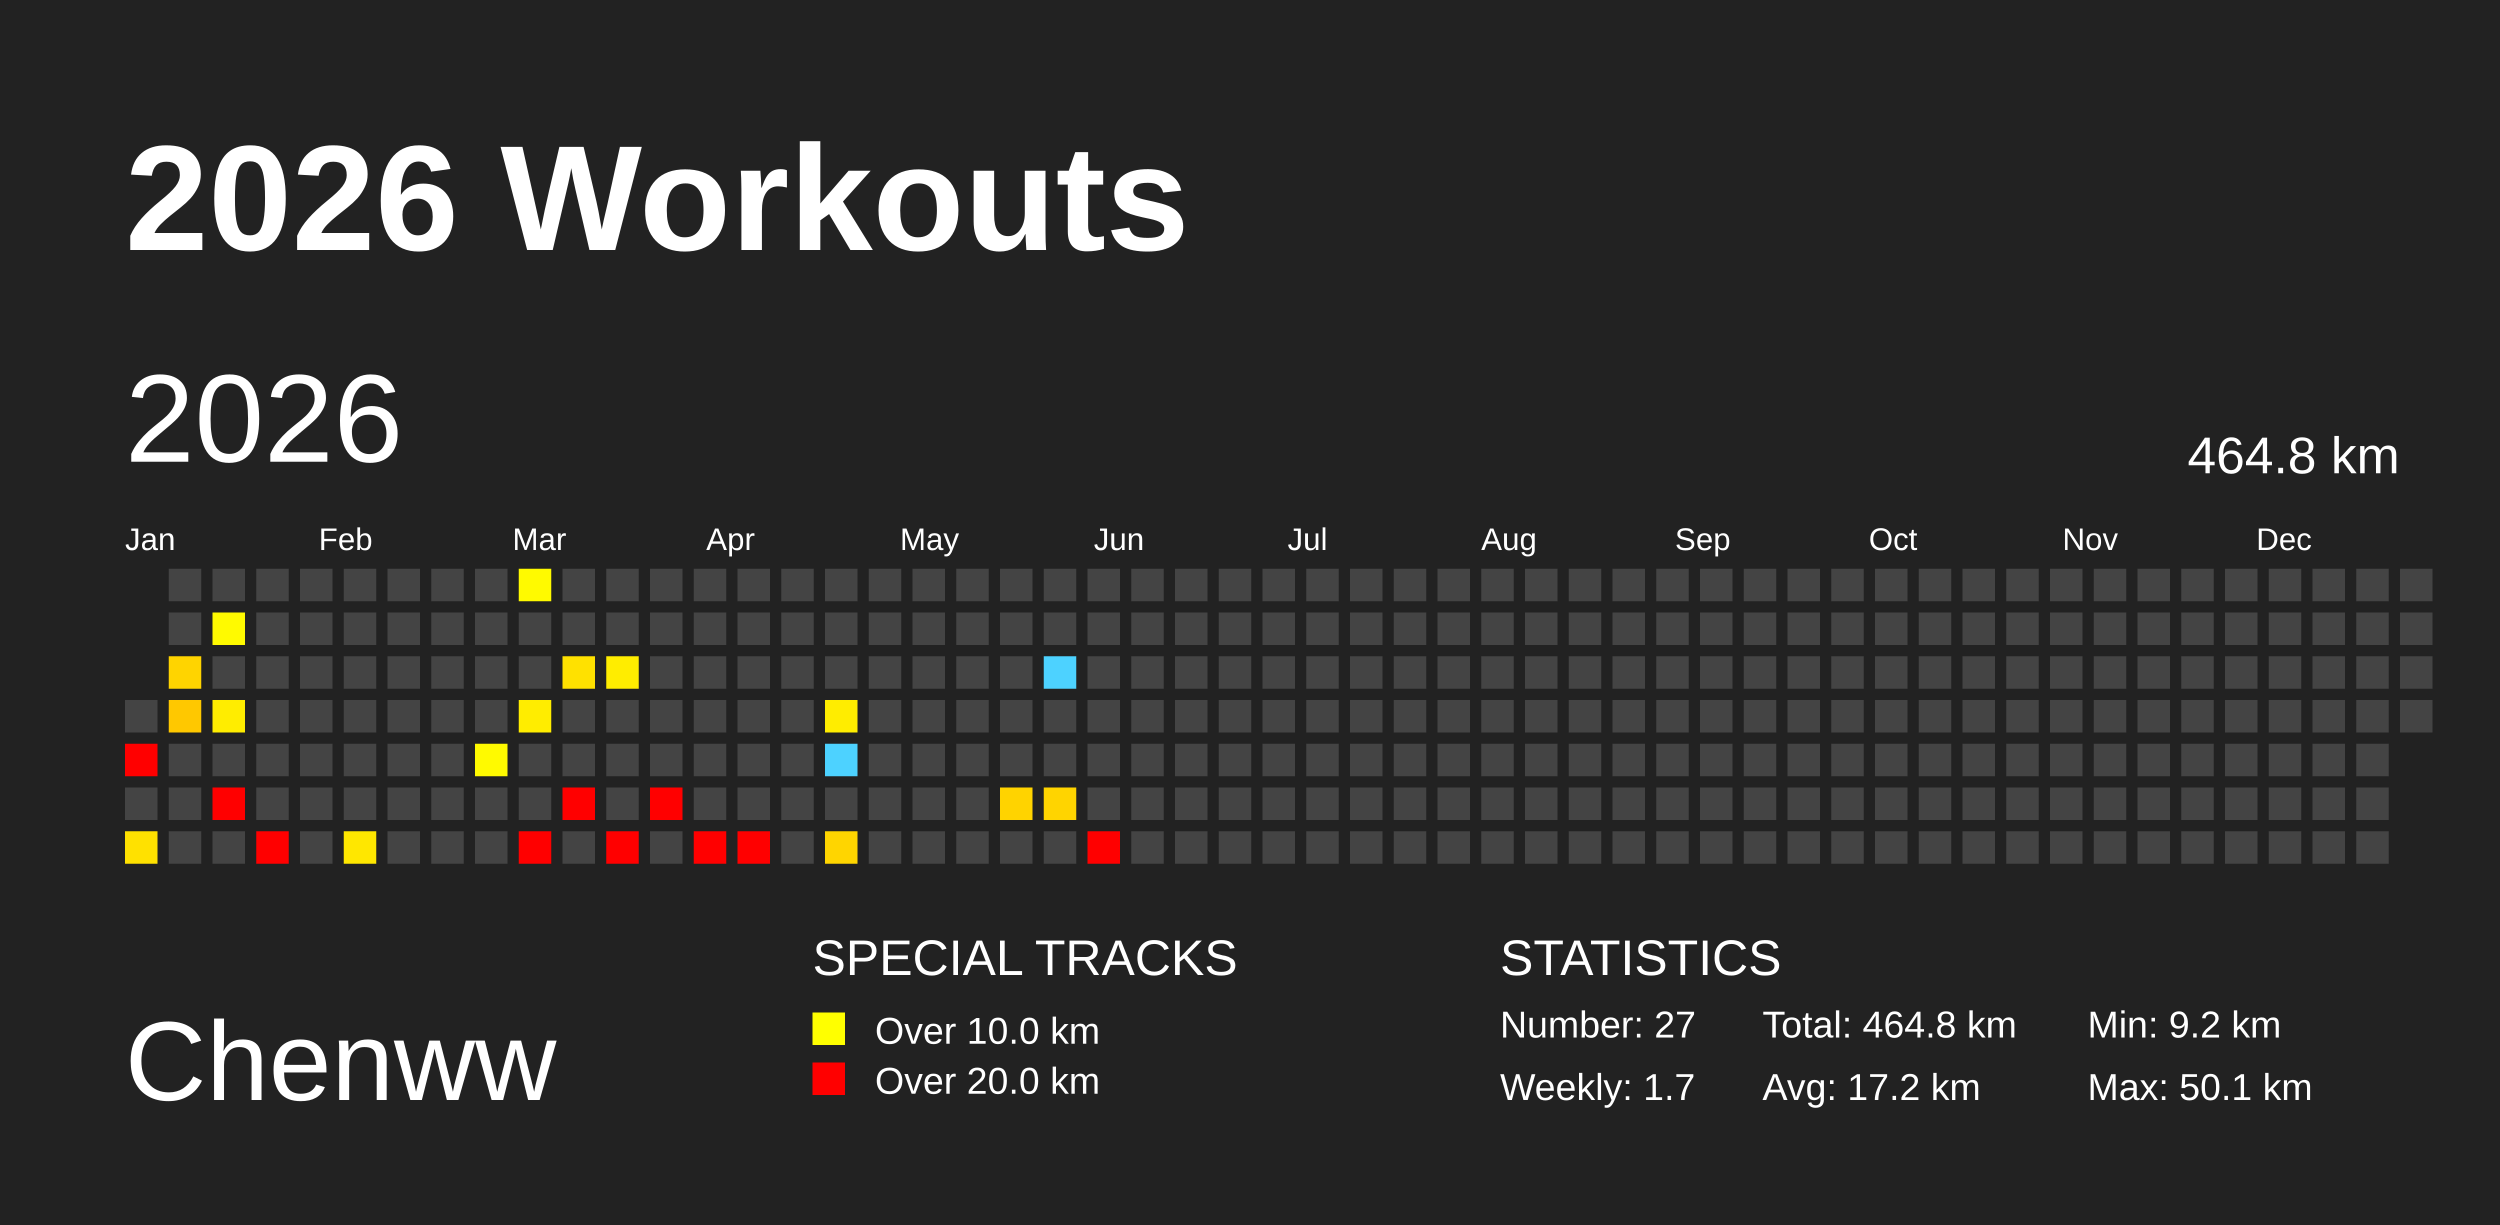
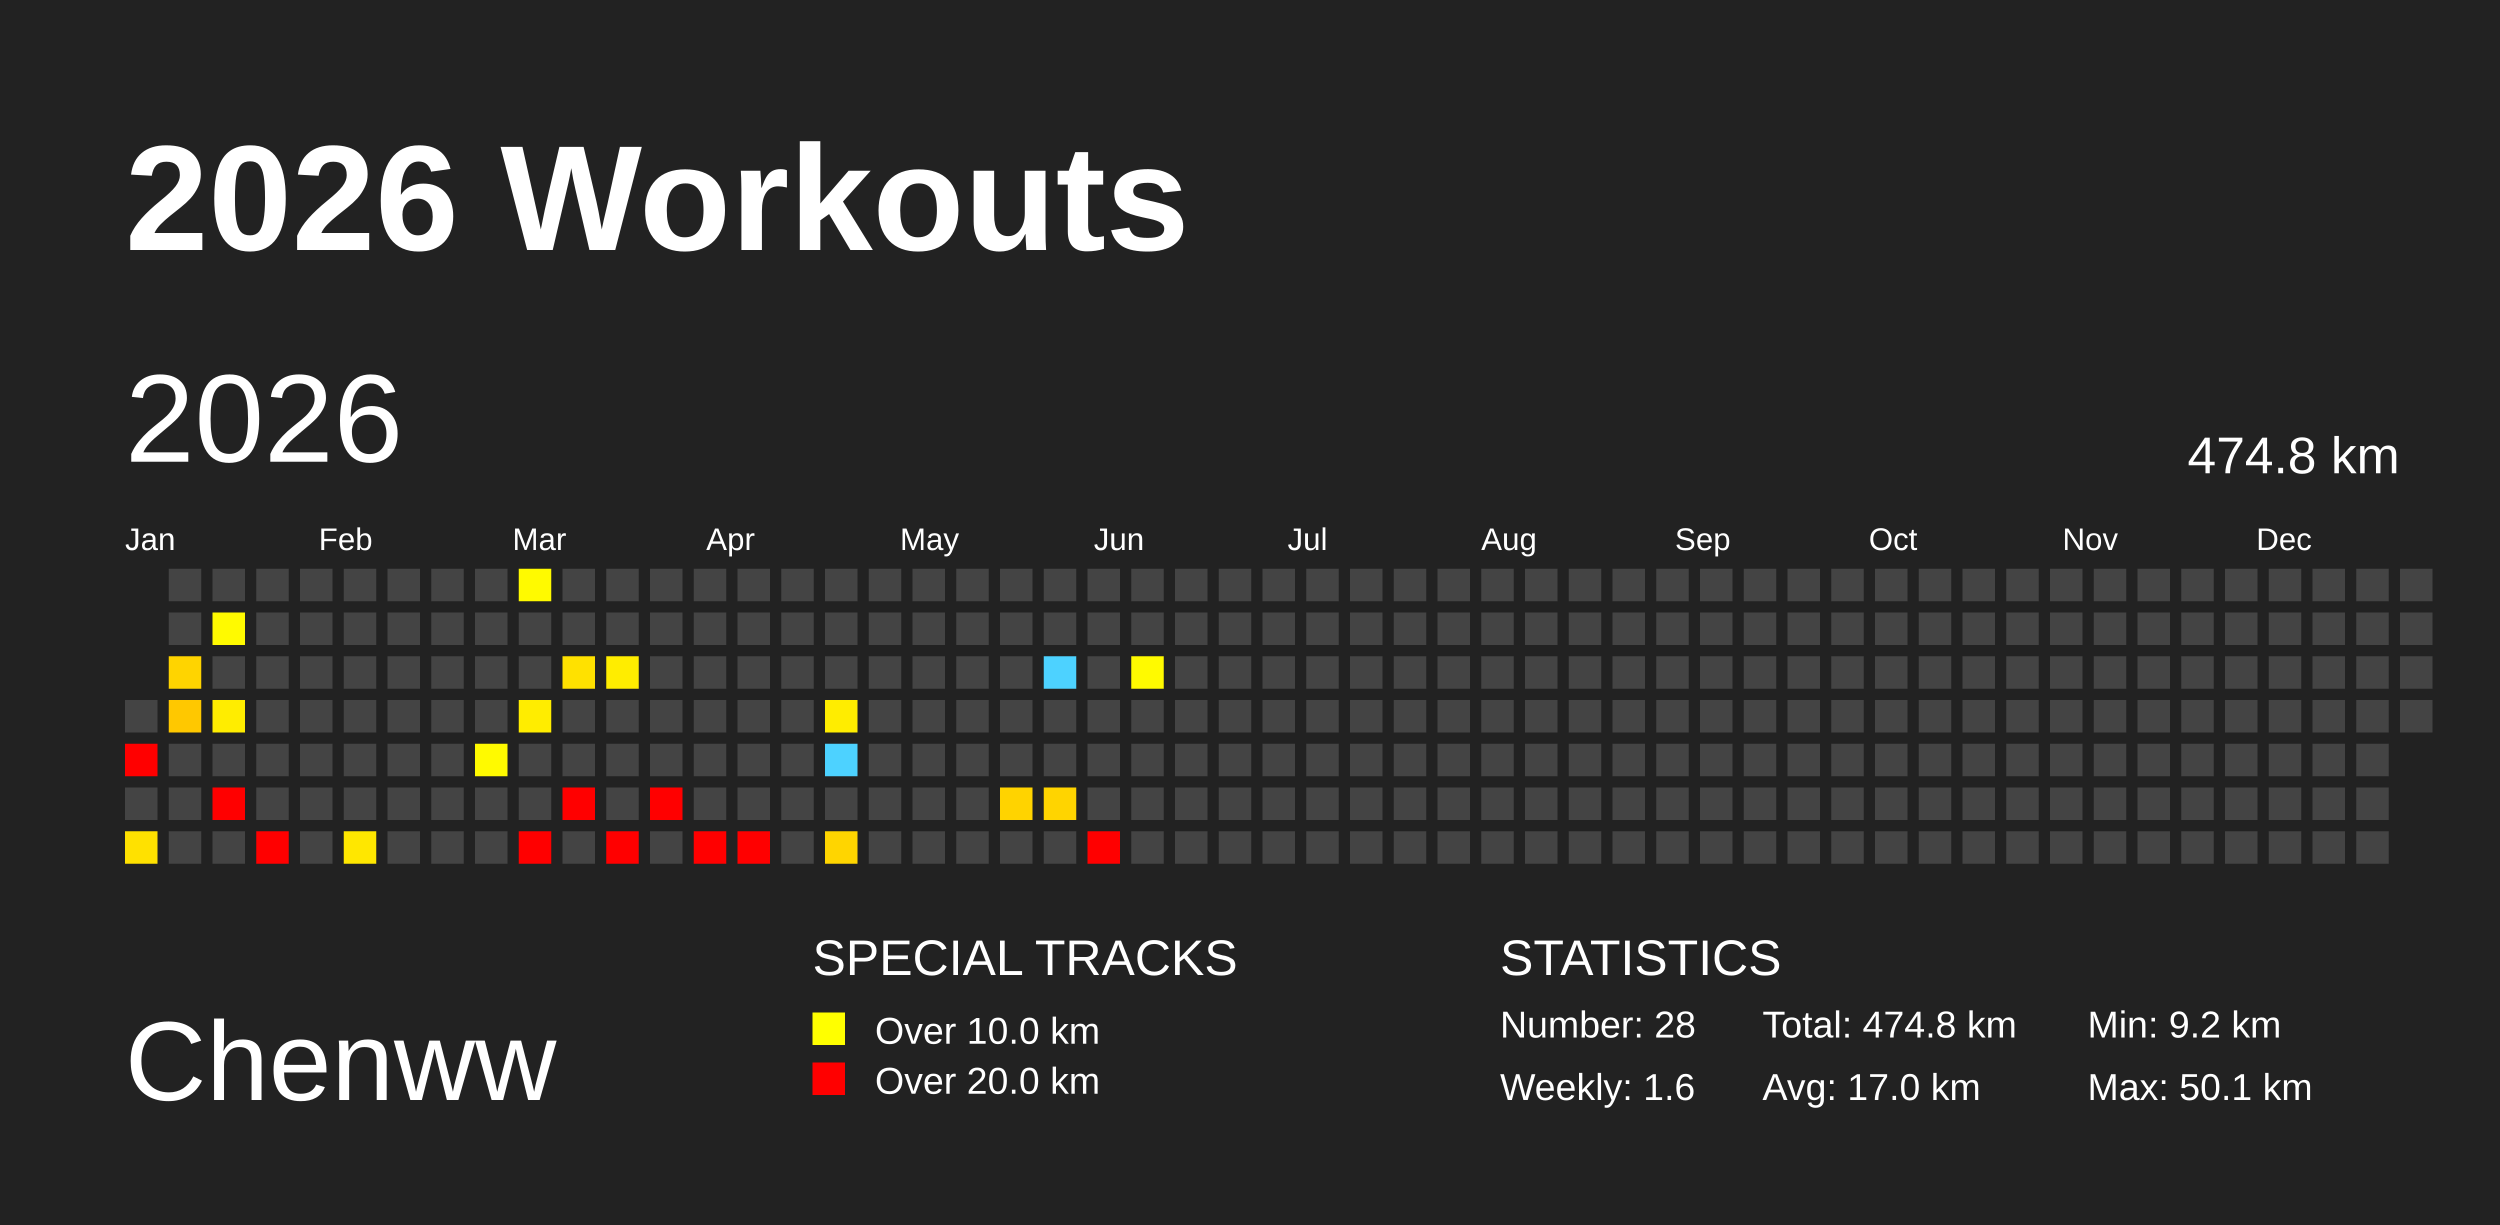
<svg xmlns="http://www.w3.org/2000/svg" baseProfile="full" height="98mm" version="1.1" viewBox="0,0,200,98" width="200mm">
  <defs />
  <rect fill="#222222" height="98" width="200" x="0" y="0" />
  <text fill="#FFFFFF" style="font-size:12px; font-family:Arial; font-weight:bold;" x="10" y="20">2026 Workouts</text>
  <text fill="#FFFFFF" style="font-size:9px; font-family:Arial" x="10" y="88">Chenww</text>
  <text fill="#FFFFFF" style="font-size:4px; font-family:Arial" x="65" y="78">SPECIAL TRACKS</text>
  <rect fill="yellow" height="2.6" width="2.6" x="65" y="81" />
  <text fill="#FFFFFF" style="font-size:3px; font-family:Arial" x="70" y="83.5">Over 10.0 km</text>
  <rect fill="red" height="2.6" width="2.6" x="65" y="85" />
  <text fill="#FFFFFF" style="font-size:3px; font-family:Arial" x="70" y="87.5">Over 20.0 km</text>
  <text fill="#FFFFFF" style="font-size:4px; font-family:Arial" x="120" y="78">STATISTICS</text>
-   <text fill="#FFFFFF" style="font-size:3px; font-family:Arial" x="120" y="83">Number: 27</text>
-   <text fill="#FFFFFF" style="font-size:3px; font-family:Arial" x="120" y="88">Weekly: 1.7</text>
-   <text fill="#FFFFFF" style="font-size:3px; font-family:Arial" x="141" y="83">Total: 464.8 km</text>
-   <text fill="#FFFFFF" style="font-size:3px; font-family:Arial" x="141" y="88">Avg: 17.2 km</text>
+   <text fill="#FFFFFF" style="font-size:3px; font-family:Arial" x="120" y="83">Number: 28</text>
+   <text fill="#FFFFFF" style="font-size:3px; font-family:Arial" x="120" y="88">Weekly: 1.6</text>
+   <text fill="#FFFFFF" style="font-size:3px; font-family:Arial" x="141" y="83">Total: 474.8 km</text>
+   <text fill="#FFFFFF" style="font-size:3px; font-family:Arial" x="141" y="88">Avg: 17.0 km</text>
  <text fill="#FFFFFF" style="font-size:3px; font-family:Arial" x="167" y="83">Min: 9.2 km</text>
  <text fill="#FFFFFF" style="font-size:3px; font-family:Arial" x="167" y="88">Max: 50.1 km</text>
  <text dominant-baseline="hanging" fill="#FFFFFF" style="font-size:10.0px; font-family:Arial;" x="10" y="30">2026</text>
-   <text dominant-baseline="hanging" fill="#FFFFFF" style="font-size:4.125px; font-family:Arial;" x="175" y="35">464.8 km</text>
+   <text dominant-baseline="hanging" fill="#FFFFFF" style="font-size:4.125px; font-family:Arial;" x="175" y="35">474.8 km</text>
  <text fill="#FFFFFF" style="font-size:2.5px; font-family:Arial" x="10.0" y="44">Jan</text>
  <text fill="#FFFFFF" style="font-size:2.5px; font-family:Arial" x="25.5" y="44">Feb</text>
  <text fill="#FFFFFF" style="font-size:2.5px; font-family:Arial" x="41.0" y="44">Mar</text>
  <text fill="#FFFFFF" style="font-size:2.5px; font-family:Arial" x="56.5" y="44">Apr</text>
  <text fill="#FFFFFF" style="font-size:2.5px; font-family:Arial" x="72.0" y="44">May</text>
  <text fill="#FFFFFF" style="font-size:2.5px; font-family:Arial" x="87.5" y="44">Jun</text>
  <text fill="#FFFFFF" style="font-size:2.5px; font-family:Arial" x="103.0" y="44">Jul</text>
  <text fill="#FFFFFF" style="font-size:2.5px; font-family:Arial" x="118.5" y="44">Aug</text>
  <text fill="#FFFFFF" style="font-size:2.5px; font-family:Arial" x="134.0" y="44">Sep</text>
  <text fill="#FFFFFF" style="font-size:2.5px; font-family:Arial" x="149.5" y="44">Oct</text>
  <text fill="#FFFFFF" style="font-size:2.5px; font-family:Arial" x="165.0" y="44">Nov</text>
  <text fill="#FFFFFF" style="font-size:2.5px; font-family:Arial" x="180.5" y="44">Dec</text>
  <rect fill="#444444" height="2.6" width="2.6" x="10.0" y="56.0" />
  <rect fill="red" height="2.6" width="2.6" x="10.0" y="59.5" />
  <rect fill="#444444" height="2.6" width="2.6" x="10.0" y="63.0" />
  <rect fill="#ffe100" height="2.6" width="2.6" x="10.0" y="66.5" />
  <rect fill="#444444" height="2.6" width="2.6" x="13.5" y="45.5" />
  <rect fill="#444444" height="2.6" width="2.6" x="13.5" y="49.0" />
  <rect fill="#ffd400" height="2.6" width="2.6" x="13.5" y="52.5" />
  <rect fill="#ffc800" height="2.6" width="2.6" x="13.5" y="56.0" />
  <rect fill="#444444" height="2.6" width="2.6" x="13.5" y="59.5" />
  <rect fill="#444444" height="2.6" width="2.6" x="13.5" y="63.0" />
  <rect fill="#444444" height="2.6" width="2.6" x="13.5" y="66.5" />
  <rect fill="#444444" height="2.6" width="2.6" x="17.0" y="45.5" />
  <rect fill="#fffa00" height="2.6" width="2.6" x="17.0" y="49.0" />
  <rect fill="#444444" height="2.6" width="2.6" x="17.0" y="52.5" />
  <rect fill="#ffed00" height="2.6" width="2.6" x="17.0" y="56.0" />
  <rect fill="#444444" height="2.6" width="2.6" x="17.0" y="59.5" />
  <rect fill="red" height="2.6" width="2.6" x="17.0" y="63.0" />
  <rect fill="#444444" height="2.6" width="2.6" x="17.0" y="66.5" />
  <rect fill="#444444" height="2.6" width="2.6" x="20.5" y="45.5" />
  <rect fill="#444444" height="2.6" width="2.6" x="20.5" y="49.0" />
  <rect fill="#444444" height="2.6" width="2.6" x="20.5" y="52.5" />
  <rect fill="#444444" height="2.6" width="2.6" x="20.5" y="56.0" />
  <rect fill="#444444" height="2.6" width="2.6" x="20.5" y="59.5" />
  <rect fill="#444444" height="2.6" width="2.6" x="20.5" y="63.0" />
  <rect fill="red" height="2.6" width="2.6" x="20.5" y="66.5" />
  <rect fill="#444444" height="2.6" width="2.6" x="24.0" y="45.5" />
  <rect fill="#444444" height="2.6" width="2.6" x="24.0" y="49.0" />
  <rect fill="#444444" height="2.6" width="2.6" x="24.0" y="52.5" />
  <rect fill="#444444" height="2.6" width="2.6" x="24.0" y="56.0" />
  <rect fill="#444444" height="2.6" width="2.6" x="24.0" y="59.5" />
  <rect fill="#444444" height="2.6" width="2.6" x="24.0" y="63.0" />
  <rect fill="#444444" height="2.6" width="2.6" x="24.0" y="66.5" />
  <rect fill="#444444" height="2.6" width="2.6" x="27.5" y="45.5" />
  <rect fill="#444444" height="2.6" width="2.6" x="27.5" y="49.0" />
  <rect fill="#444444" height="2.6" width="2.6" x="27.5" y="52.5" />
  <rect fill="#444444" height="2.6" width="2.6" x="27.5" y="56.0" />
  <rect fill="#444444" height="2.6" width="2.6" x="27.5" y="59.5" />
  <rect fill="#444444" height="2.6" width="2.6" x="27.5" y="63.0" />
  <rect fill="#ffe700" height="2.6" width="2.6" x="27.5" y="66.5" />
  <rect fill="#444444" height="2.6" width="2.6" x="31.0" y="45.5" />
  <rect fill="#444444" height="2.6" width="2.6" x="31.0" y="49.0" />
  <rect fill="#444444" height="2.6" width="2.6" x="31.0" y="52.5" />
  <rect fill="#444444" height="2.6" width="2.6" x="31.0" y="56.0" />
  <rect fill="#444444" height="2.6" width="2.6" x="31.0" y="59.5" />
  <rect fill="#444444" height="2.6" width="2.6" x="31.0" y="63.0" />
  <rect fill="#444444" height="2.6" width="2.6" x="31.0" y="66.5" />
  <rect fill="#444444" height="2.6" width="2.6" x="34.5" y="45.5" />
  <rect fill="#444444" height="2.6" width="2.6" x="34.5" y="49.0" />
  <rect fill="#444444" height="2.6" width="2.6" x="34.5" y="52.5" />
  <rect fill="#444444" height="2.6" width="2.6" x="34.5" y="56.0" />
  <rect fill="#444444" height="2.6" width="2.6" x="34.5" y="59.5" />
  <rect fill="#444444" height="2.6" width="2.6" x="34.5" y="63.0" />
  <rect fill="#444444" height="2.6" width="2.6" x="34.5" y="66.5" />
  <rect fill="#444444" height="2.6" width="2.6" x="38.0" y="45.5" />
  <rect fill="#444444" height="2.6" width="2.6" x="38.0" y="49.0" />
  <rect fill="#444444" height="2.6" width="2.6" x="38.0" y="52.5" />
  <rect fill="#444444" height="2.6" width="2.6" x="38.0" y="56.0" />
  <rect fill="#fffa00" height="2.6" width="2.6" x="38.0" y="59.5" />
  <rect fill="#444444" height="2.6" width="2.6" x="38.0" y="63.0" />
  <rect fill="#444444" height="2.6" width="2.6" x="38.0" y="66.5" />
  <rect fill="#fffa00" height="2.6" width="2.6" x="41.5" y="45.5" />
  <rect fill="#444444" height="2.6" width="2.6" x="41.5" y="49.0" />
  <rect fill="#444444" height="2.6" width="2.6" x="41.5" y="52.5" />
  <rect fill="#ffed00" height="2.6" width="2.6" x="41.5" y="56.0" />
  <rect fill="#444444" height="2.6" width="2.6" x="41.5" y="59.5" />
  <rect fill="#444444" height="2.6" width="2.6" x="41.5" y="63.0" />
  <rect fill="red" height="2.6" width="2.6" x="41.5" y="66.5" />
  <rect fill="#444444" height="2.6" width="2.6" x="45.0" y="45.5" />
  <rect fill="#444444" height="2.6" width="2.6" x="45.0" y="49.0" />
  <rect fill="#ffe100" height="2.6" width="2.6" x="45.0" y="52.5" />
  <rect fill="#444444" height="2.6" width="2.6" x="45.0" y="56.0" />
  <rect fill="#444444" height="2.6" width="2.6" x="45.0" y="59.5" />
  <rect fill="red" height="2.6" width="2.6" x="45.0" y="63.0" />
  <rect fill="#444444" height="2.6" width="2.6" x="45.0" y="66.5" />
  <rect fill="#444444" height="2.6" width="2.6" x="48.5" y="45.5" />
  <rect fill="#444444" height="2.6" width="2.6" x="48.5" y="49.0" />
  <rect fill="#ffed00" height="2.6" width="2.6" x="48.5" y="52.5" />
  <rect fill="#444444" height="2.6" width="2.6" x="48.5" y="56.0" />
  <rect fill="#444444" height="2.6" width="2.6" x="48.5" y="59.5" />
  <rect fill="#444444" height="2.6" width="2.6" x="48.5" y="63.0" />
  <rect fill="red" height="2.6" width="2.6" x="48.5" y="66.5" />
  <rect fill="#444444" height="2.6" width="2.6" x="52.0" y="45.5" />
  <rect fill="#444444" height="2.6" width="2.6" x="52.0" y="49.0" />
  <rect fill="#444444" height="2.6" width="2.6" x="52.0" y="52.5" />
  <rect fill="#444444" height="2.6" width="2.6" x="52.0" y="56.0" />
  <rect fill="#444444" height="2.6" width="2.6" x="52.0" y="59.5" />
  <rect fill="red" height="2.6" width="2.6" x="52.0" y="63.0" />
  <rect fill="#444444" height="2.6" width="2.6" x="52.0" y="66.5" />
  <rect fill="#444444" height="2.6" width="2.6" x="55.5" y="45.5" />
  <rect fill="#444444" height="2.6" width="2.6" x="55.5" y="49.0" />
  <rect fill="#444444" height="2.6" width="2.6" x="55.5" y="52.5" />
  <rect fill="#444444" height="2.6" width="2.6" x="55.5" y="56.0" />
  <rect fill="#444444" height="2.6" width="2.6" x="55.5" y="59.5" />
  <rect fill="#444444" height="2.6" width="2.6" x="55.5" y="63.0" />
  <rect fill="red" height="2.6" width="2.6" x="55.5" y="66.5" />
  <rect fill="#444444" height="2.6" width="2.6" x="59.0" y="45.5" />
  <rect fill="#444444" height="2.6" width="2.6" x="59.0" y="49.0" />
  <rect fill="#444444" height="2.6" width="2.6" x="59.0" y="52.5" />
  <rect fill="#444444" height="2.6" width="2.6" x="59.0" y="56.0" />
  <rect fill="#444444" height="2.6" width="2.6" x="59.0" y="59.5" />
  <rect fill="#444444" height="2.6" width="2.6" x="59.0" y="63.0" />
  <rect fill="red" height="2.6" width="2.6" x="59.0" y="66.5" />
  <rect fill="#444444" height="2.6" width="2.6" x="62.5" y="45.5" />
  <rect fill="#444444" height="2.6" width="2.6" x="62.5" y="49.0" />
  <rect fill="#444444" height="2.6" width="2.6" x="62.5" y="52.5" />
  <rect fill="#444444" height="2.6" width="2.6" x="62.5" y="56.0" />
  <rect fill="#444444" height="2.6" width="2.6" x="62.5" y="59.5" />
  <rect fill="#444444" height="2.6" width="2.6" x="62.5" y="63.0" />
  <rect fill="#444444" height="2.6" width="2.6" x="62.5" y="66.5" />
  <rect fill="#444444" height="2.6" width="2.6" x="66.0" y="45.5" />
  <rect fill="#444444" height="2.6" width="2.6" x="66.0" y="49.0" />
  <rect fill="#444444" height="2.6" width="2.6" x="66.0" y="52.5" />
  <rect fill="#ffed00" height="2.6" width="2.6" x="66.0" y="56.0" />
  <rect fill="#4dd2ff" height="2.6" width="2.6" x="66.0" y="59.5" />
  <rect fill="#444444" height="2.6" width="2.6" x="66.0" y="63.0" />
  <rect fill="#ffd500" height="2.6" width="2.6" x="66.0" y="66.5" />
  <rect fill="#444444" height="2.6" width="2.6" x="69.5" y="45.5" />
  <rect fill="#444444" height="2.6" width="2.6" x="69.5" y="49.0" />
  <rect fill="#444444" height="2.6" width="2.6" x="69.5" y="52.5" />
  <rect fill="#444444" height="2.6" width="2.6" x="69.5" y="56.0" />
  <rect fill="#444444" height="2.6" width="2.6" x="69.5" y="59.5" />
  <rect fill="#444444" height="2.6" width="2.6" x="69.5" y="63.0" />
  <rect fill="#444444" height="2.6" width="2.6" x="69.5" y="66.5" />
  <rect fill="#444444" height="2.6" width="2.6" x="73.0" y="45.5" />
  <rect fill="#444444" height="2.6" width="2.6" x="73.0" y="49.0" />
  <rect fill="#444444" height="2.6" width="2.6" x="73.0" y="52.5" />
  <rect fill="#444444" height="2.6" width="2.6" x="73.0" y="56.0" />
  <rect fill="#444444" height="2.6" width="2.6" x="73.0" y="59.5" />
  <rect fill="#444444" height="2.6" width="2.6" x="73.0" y="63.0" />
  <rect fill="#444444" height="2.6" width="2.6" x="73.0" y="66.5" />
  <rect fill="#444444" height="2.6" width="2.6" x="76.5" y="45.5" />
  <rect fill="#444444" height="2.6" width="2.6" x="76.5" y="49.0" />
  <rect fill="#444444" height="2.6" width="2.6" x="76.5" y="52.5" />
  <rect fill="#444444" height="2.6" width="2.6" x="76.5" y="56.0" />
  <rect fill="#444444" height="2.6" width="2.6" x="76.5" y="59.5" />
  <rect fill="#444444" height="2.6" width="2.6" x="76.5" y="63.0" />
  <rect fill="#444444" height="2.6" width="2.6" x="76.5" y="66.5" />
  <rect fill="#444444" height="2.6" width="2.6" x="80.0" y="45.5" />
  <rect fill="#444444" height="2.6" width="2.6" x="80.0" y="49.0" />
  <rect fill="#444444" height="2.6" width="2.6" x="80.0" y="52.5" />
  <rect fill="#444444" height="2.6" width="2.6" x="80.0" y="56.0" />
  <rect fill="#444444" height="2.6" width="2.6" x="80.0" y="59.5" />
  <rect fill="#ffd300" height="2.6" width="2.6" x="80.0" y="63.0" />
  <rect fill="#444444" height="2.6" width="2.6" x="80.0" y="66.5" />
  <rect fill="#444444" height="2.6" width="2.6" x="83.5" y="45.5" />
  <rect fill="#444444" height="2.6" width="2.6" x="83.5" y="49.0" />
  <rect fill="#4dd2ff" height="2.6" width="2.6" x="83.5" y="52.5" />
  <rect fill="#444444" height="2.6" width="2.6" x="83.5" y="56.0" />
  <rect fill="#444444" height="2.6" width="2.6" x="83.5" y="59.5" />
  <rect fill="#ffd400" height="2.6" width="2.6" x="83.5" y="63.0" />
  <rect fill="#444444" height="2.6" width="2.6" x="83.5" y="66.5" />
  <rect fill="#444444" height="2.6" width="2.6" x="87.0" y="45.5" />
  <rect fill="#444444" height="2.6" width="2.6" x="87.0" y="49.0" />
  <rect fill="#444444" height="2.6" width="2.6" x="87.0" y="52.5" />
  <rect fill="#444444" height="2.6" width="2.6" x="87.0" y="56.0" />
  <rect fill="#444444" height="2.6" width="2.6" x="87.0" y="59.5" />
  <rect fill="#444444" height="2.6" width="2.6" x="87.0" y="63.0" />
  <rect fill="red" height="2.6" width="2.6" x="87.0" y="66.5" />
  <rect fill="#444444" height="2.6" width="2.6" x="90.5" y="45.5" />
  <rect fill="#444444" height="2.6" width="2.6" x="90.5" y="49.0" />
-   <rect fill="#444444" height="2.6" width="2.6" x="90.5" y="52.5" />
+   <rect fill="#fffa00" height="2.6" width="2.6" x="90.5" y="52.5" />
  <rect fill="#444444" height="2.6" width="2.6" x="90.5" y="56.0" />
  <rect fill="#444444" height="2.6" width="2.6" x="90.5" y="59.5" />
  <rect fill="#444444" height="2.6" width="2.6" x="90.5" y="63.0" />
  <rect fill="#444444" height="2.6" width="2.6" x="90.5" y="66.5" />
  <rect fill="#444444" height="2.6" width="2.6" x="94.0" y="45.5" />
  <rect fill="#444444" height="2.6" width="2.6" x="94.0" y="49.0" />
  <rect fill="#444444" height="2.6" width="2.6" x="94.0" y="52.5" />
  <rect fill="#444444" height="2.6" width="2.6" x="94.0" y="56.0" />
  <rect fill="#444444" height="2.6" width="2.6" x="94.0" y="59.5" />
  <rect fill="#444444" height="2.6" width="2.6" x="94.0" y="63.0" />
  <rect fill="#444444" height="2.6" width="2.6" x="94.0" y="66.5" />
  <rect fill="#444444" height="2.6" width="2.6" x="97.5" y="45.5" />
  <rect fill="#444444" height="2.6" width="2.6" x="97.5" y="49.0" />
  <rect fill="#444444" height="2.6" width="2.6" x="97.5" y="52.5" />
  <rect fill="#444444" height="2.6" width="2.6" x="97.5" y="56.0" />
  <rect fill="#444444" height="2.6" width="2.6" x="97.5" y="59.5" />
  <rect fill="#444444" height="2.6" width="2.6" x="97.5" y="63.0" />
  <rect fill="#444444" height="2.6" width="2.6" x="97.5" y="66.5" />
  <rect fill="#444444" height="2.6" width="2.6" x="101.0" y="45.5" />
  <rect fill="#444444" height="2.6" width="2.6" x="101.0" y="49.0" />
  <rect fill="#444444" height="2.6" width="2.6" x="101.0" y="52.5" />
  <rect fill="#444444" height="2.6" width="2.6" x="101.0" y="56.0" />
  <rect fill="#444444" height="2.6" width="2.6" x="101.0" y="59.5" />
  <rect fill="#444444" height="2.6" width="2.6" x="101.0" y="63.0" />
  <rect fill="#444444" height="2.6" width="2.6" x="101.0" y="66.5" />
  <rect fill="#444444" height="2.6" width="2.6" x="104.5" y="45.5" />
  <rect fill="#444444" height="2.6" width="2.6" x="104.5" y="49.0" />
  <rect fill="#444444" height="2.6" width="2.6" x="104.5" y="52.5" />
  <rect fill="#444444" height="2.6" width="2.6" x="104.5" y="56.0" />
  <rect fill="#444444" height="2.6" width="2.6" x="104.5" y="59.5" />
  <rect fill="#444444" height="2.6" width="2.6" x="104.5" y="63.0" />
  <rect fill="#444444" height="2.6" width="2.6" x="104.5" y="66.5" />
  <rect fill="#444444" height="2.6" width="2.6" x="108.0" y="45.5" />
  <rect fill="#444444" height="2.6" width="2.6" x="108.0" y="49.0" />
  <rect fill="#444444" height="2.6" width="2.6" x="108.0" y="52.5" />
  <rect fill="#444444" height="2.6" width="2.6" x="108.0" y="56.0" />
  <rect fill="#444444" height="2.6" width="2.6" x="108.0" y="59.5" />
  <rect fill="#444444" height="2.6" width="2.6" x="108.0" y="63.0" />
  <rect fill="#444444" height="2.6" width="2.6" x="108.0" y="66.5" />
  <rect fill="#444444" height="2.6" width="2.6" x="111.5" y="45.5" />
  <rect fill="#444444" height="2.6" width="2.6" x="111.5" y="49.0" />
  <rect fill="#444444" height="2.6" width="2.6" x="111.5" y="52.5" />
  <rect fill="#444444" height="2.6" width="2.6" x="111.5" y="56.0" />
  <rect fill="#444444" height="2.6" width="2.6" x="111.5" y="59.5" />
  <rect fill="#444444" height="2.6" width="2.6" x="111.5" y="63.0" />
  <rect fill="#444444" height="2.6" width="2.6" x="111.5" y="66.5" />
  <rect fill="#444444" height="2.6" width="2.6" x="115.0" y="45.5" />
  <rect fill="#444444" height="2.6" width="2.6" x="115.0" y="49.0" />
  <rect fill="#444444" height="2.6" width="2.6" x="115.0" y="52.5" />
  <rect fill="#444444" height="2.6" width="2.6" x="115.0" y="56.0" />
  <rect fill="#444444" height="2.6" width="2.6" x="115.0" y="59.5" />
  <rect fill="#444444" height="2.6" width="2.6" x="115.0" y="63.0" />
  <rect fill="#444444" height="2.6" width="2.6" x="115.0" y="66.5" />
  <rect fill="#444444" height="2.6" width="2.6" x="118.5" y="45.5" />
  <rect fill="#444444" height="2.6" width="2.6" x="118.5" y="49.0" />
  <rect fill="#444444" height="2.6" width="2.6" x="118.5" y="52.5" />
  <rect fill="#444444" height="2.6" width="2.6" x="118.5" y="56.0" />
  <rect fill="#444444" height="2.6" width="2.6" x="118.5" y="59.5" />
  <rect fill="#444444" height="2.6" width="2.6" x="118.5" y="63.0" />
  <rect fill="#444444" height="2.6" width="2.6" x="118.5" y="66.5" />
  <rect fill="#444444" height="2.6" width="2.6" x="122.0" y="45.5" />
  <rect fill="#444444" height="2.6" width="2.6" x="122.0" y="49.0" />
  <rect fill="#444444" height="2.6" width="2.6" x="122.0" y="52.5" />
  <rect fill="#444444" height="2.6" width="2.6" x="122.0" y="56.0" />
  <rect fill="#444444" height="2.6" width="2.6" x="122.0" y="59.5" />
  <rect fill="#444444" height="2.6" width="2.6" x="122.0" y="63.0" />
  <rect fill="#444444" height="2.6" width="2.6" x="122.0" y="66.5" />
  <rect fill="#444444" height="2.6" width="2.6" x="125.5" y="45.5" />
  <rect fill="#444444" height="2.6" width="2.6" x="125.5" y="49.0" />
  <rect fill="#444444" height="2.6" width="2.6" x="125.5" y="52.5" />
  <rect fill="#444444" height="2.6" width="2.6" x="125.5" y="56.0" />
  <rect fill="#444444" height="2.6" width="2.6" x="125.5" y="59.5" />
  <rect fill="#444444" height="2.6" width="2.6" x="125.5" y="63.0" />
  <rect fill="#444444" height="2.6" width="2.6" x="125.5" y="66.5" />
  <rect fill="#444444" height="2.6" width="2.6" x="129.0" y="45.5" />
  <rect fill="#444444" height="2.6" width="2.6" x="129.0" y="49.0" />
  <rect fill="#444444" height="2.6" width="2.6" x="129.0" y="52.5" />
  <rect fill="#444444" height="2.6" width="2.6" x="129.0" y="56.0" />
  <rect fill="#444444" height="2.6" width="2.6" x="129.0" y="59.5" />
  <rect fill="#444444" height="2.6" width="2.6" x="129.0" y="63.0" />
  <rect fill="#444444" height="2.6" width="2.6" x="129.0" y="66.5" />
  <rect fill="#444444" height="2.6" width="2.6" x="132.5" y="45.5" />
  <rect fill="#444444" height="2.6" width="2.6" x="132.5" y="49.0" />
  <rect fill="#444444" height="2.6" width="2.6" x="132.5" y="52.5" />
  <rect fill="#444444" height="2.6" width="2.6" x="132.5" y="56.0" />
  <rect fill="#444444" height="2.6" width="2.6" x="132.5" y="59.5" />
  <rect fill="#444444" height="2.6" width="2.6" x="132.5" y="63.0" />
  <rect fill="#444444" height="2.6" width="2.6" x="132.5" y="66.5" />
  <rect fill="#444444" height="2.6" width="2.6" x="136.0" y="45.5" />
  <rect fill="#444444" height="2.6" width="2.6" x="136.0" y="49.0" />
  <rect fill="#444444" height="2.6" width="2.6" x="136.0" y="52.5" />
  <rect fill="#444444" height="2.6" width="2.6" x="136.0" y="56.0" />
  <rect fill="#444444" height="2.6" width="2.6" x="136.0" y="59.5" />
  <rect fill="#444444" height="2.6" width="2.6" x="136.0" y="63.0" />
  <rect fill="#444444" height="2.6" width="2.6" x="136.0" y="66.5" />
  <rect fill="#444444" height="2.6" width="2.6" x="139.5" y="45.5" />
  <rect fill="#444444" height="2.6" width="2.6" x="139.5" y="49.0" />
  <rect fill="#444444" height="2.6" width="2.6" x="139.5" y="52.5" />
  <rect fill="#444444" height="2.6" width="2.6" x="139.5" y="56.0" />
  <rect fill="#444444" height="2.6" width="2.6" x="139.5" y="59.5" />
  <rect fill="#444444" height="2.6" width="2.6" x="139.5" y="63.0" />
  <rect fill="#444444" height="2.6" width="2.6" x="139.5" y="66.5" />
  <rect fill="#444444" height="2.6" width="2.6" x="143.0" y="45.5" />
  <rect fill="#444444" height="2.6" width="2.6" x="143.0" y="49.0" />
  <rect fill="#444444" height="2.6" width="2.6" x="143.0" y="52.5" />
  <rect fill="#444444" height="2.6" width="2.6" x="143.0" y="56.0" />
  <rect fill="#444444" height="2.6" width="2.6" x="143.0" y="59.5" />
  <rect fill="#444444" height="2.6" width="2.6" x="143.0" y="63.0" />
  <rect fill="#444444" height="2.6" width="2.6" x="143.0" y="66.5" />
  <rect fill="#444444" height="2.6" width="2.6" x="146.5" y="45.5" />
  <rect fill="#444444" height="2.6" width="2.6" x="146.5" y="49.0" />
  <rect fill="#444444" height="2.6" width="2.6" x="146.5" y="52.5" />
  <rect fill="#444444" height="2.6" width="2.6" x="146.5" y="56.0" />
  <rect fill="#444444" height="2.6" width="2.6" x="146.5" y="59.5" />
  <rect fill="#444444" height="2.6" width="2.6" x="146.5" y="63.0" />
  <rect fill="#444444" height="2.6" width="2.6" x="146.5" y="66.5" />
  <rect fill="#444444" height="2.6" width="2.6" x="150.0" y="45.5" />
  <rect fill="#444444" height="2.6" width="2.6" x="150.0" y="49.0" />
  <rect fill="#444444" height="2.6" width="2.6" x="150.0" y="52.5" />
  <rect fill="#444444" height="2.6" width="2.6" x="150.0" y="56.0" />
  <rect fill="#444444" height="2.6" width="2.6" x="150.0" y="59.5" />
  <rect fill="#444444" height="2.6" width="2.6" x="150.0" y="63.0" />
  <rect fill="#444444" height="2.6" width="2.6" x="150.0" y="66.5" />
  <rect fill="#444444" height="2.6" width="2.6" x="153.5" y="45.5" />
  <rect fill="#444444" height="2.6" width="2.6" x="153.5" y="49.0" />
  <rect fill="#444444" height="2.6" width="2.6" x="153.5" y="52.5" />
  <rect fill="#444444" height="2.6" width="2.6" x="153.5" y="56.0" />
  <rect fill="#444444" height="2.6" width="2.6" x="153.5" y="59.5" />
  <rect fill="#444444" height="2.6" width="2.6" x="153.5" y="63.0" />
  <rect fill="#444444" height="2.6" width="2.6" x="153.5" y="66.5" />
  <rect fill="#444444" height="2.6" width="2.6" x="157.0" y="45.5" />
  <rect fill="#444444" height="2.6" width="2.6" x="157.0" y="49.0" />
  <rect fill="#444444" height="2.6" width="2.6" x="157.0" y="52.5" />
  <rect fill="#444444" height="2.6" width="2.6" x="157.0" y="56.0" />
  <rect fill="#444444" height="2.6" width="2.6" x="157.0" y="59.5" />
  <rect fill="#444444" height="2.6" width="2.6" x="157.0" y="63.0" />
  <rect fill="#444444" height="2.6" width="2.6" x="157.0" y="66.5" />
  <rect fill="#444444" height="2.6" width="2.6" x="160.5" y="45.5" />
  <rect fill="#444444" height="2.6" width="2.6" x="160.5" y="49.0" />
  <rect fill="#444444" height="2.6" width="2.6" x="160.5" y="52.5" />
  <rect fill="#444444" height="2.6" width="2.6" x="160.5" y="56.0" />
  <rect fill="#444444" height="2.6" width="2.6" x="160.5" y="59.5" />
  <rect fill="#444444" height="2.6" width="2.6" x="160.5" y="63.0" />
  <rect fill="#444444" height="2.6" width="2.6" x="160.5" y="66.5" />
  <rect fill="#444444" height="2.6" width="2.6" x="164.0" y="45.5" />
  <rect fill="#444444" height="2.6" width="2.6" x="164.0" y="49.0" />
  <rect fill="#444444" height="2.6" width="2.6" x="164.0" y="52.5" />
  <rect fill="#444444" height="2.6" width="2.6" x="164.0" y="56.0" />
  <rect fill="#444444" height="2.6" width="2.6" x="164.0" y="59.5" />
  <rect fill="#444444" height="2.6" width="2.6" x="164.0" y="63.0" />
  <rect fill="#444444" height="2.6" width="2.6" x="164.0" y="66.5" />
  <rect fill="#444444" height="2.6" width="2.6" x="167.5" y="45.5" />
  <rect fill="#444444" height="2.6" width="2.6" x="167.5" y="49.0" />
  <rect fill="#444444" height="2.6" width="2.6" x="167.5" y="52.5" />
  <rect fill="#444444" height="2.6" width="2.6" x="167.5" y="56.0" />
  <rect fill="#444444" height="2.6" width="2.6" x="167.5" y="59.5" />
  <rect fill="#444444" height="2.6" width="2.6" x="167.5" y="63.0" />
  <rect fill="#444444" height="2.6" width="2.6" x="167.5" y="66.5" />
  <rect fill="#444444" height="2.6" width="2.6" x="171.0" y="45.5" />
  <rect fill="#444444" height="2.6" width="2.6" x="171.0" y="49.0" />
  <rect fill="#444444" height="2.6" width="2.6" x="171.0" y="52.5" />
  <rect fill="#444444" height="2.6" width="2.6" x="171.0" y="56.0" />
  <rect fill="#444444" height="2.6" width="2.6" x="171.0" y="59.5" />
  <rect fill="#444444" height="2.6" width="2.6" x="171.0" y="63.0" />
  <rect fill="#444444" height="2.6" width="2.6" x="171.0" y="66.5" />
  <rect fill="#444444" height="2.6" width="2.6" x="174.5" y="45.5" />
  <rect fill="#444444" height="2.6" width="2.6" x="174.5" y="49.0" />
  <rect fill="#444444" height="2.6" width="2.6" x="174.5" y="52.5" />
  <rect fill="#444444" height="2.6" width="2.6" x="174.5" y="56.0" />
  <rect fill="#444444" height="2.6" width="2.6" x="174.5" y="59.5" />
  <rect fill="#444444" height="2.6" width="2.6" x="174.5" y="63.0" />
  <rect fill="#444444" height="2.6" width="2.6" x="174.5" y="66.5" />
  <rect fill="#444444" height="2.6" width="2.6" x="178.0" y="45.5" />
  <rect fill="#444444" height="2.6" width="2.6" x="178.0" y="49.0" />
  <rect fill="#444444" height="2.6" width="2.6" x="178.0" y="52.5" />
  <rect fill="#444444" height="2.6" width="2.6" x="178.0" y="56.0" />
  <rect fill="#444444" height="2.6" width="2.6" x="178.0" y="59.5" />
  <rect fill="#444444" height="2.6" width="2.6" x="178.0" y="63.0" />
  <rect fill="#444444" height="2.6" width="2.6" x="178.0" y="66.5" />
  <rect fill="#444444" height="2.6" width="2.6" x="181.5" y="45.5" />
  <rect fill="#444444" height="2.6" width="2.6" x="181.5" y="49.0" />
  <rect fill="#444444" height="2.6" width="2.6" x="181.5" y="52.5" />
  <rect fill="#444444" height="2.6" width="2.6" x="181.5" y="56.0" />
  <rect fill="#444444" height="2.6" width="2.6" x="181.5" y="59.5" />
  <rect fill="#444444" height="2.6" width="2.6" x="181.5" y="63.0" />
  <rect fill="#444444" height="2.6" width="2.6" x="181.5" y="66.5" />
  <rect fill="#444444" height="2.6" width="2.6" x="185.0" y="45.5" />
  <rect fill="#444444" height="2.6" width="2.6" x="185.0" y="49.0" />
  <rect fill="#444444" height="2.6" width="2.6" x="185.0" y="52.5" />
  <rect fill="#444444" height="2.6" width="2.6" x="185.0" y="56.0" />
  <rect fill="#444444" height="2.6" width="2.6" x="185.0" y="59.5" />
  <rect fill="#444444" height="2.6" width="2.6" x="185.0" y="63.0" />
  <rect fill="#444444" height="2.6" width="2.6" x="185.0" y="66.5" />
  <rect fill="#444444" height="2.6" width="2.6" x="188.5" y="45.5" />
  <rect fill="#444444" height="2.6" width="2.6" x="188.5" y="49.0" />
  <rect fill="#444444" height="2.6" width="2.6" x="188.5" y="52.5" />
  <rect fill="#444444" height="2.6" width="2.6" x="188.5" y="56.0" />
  <rect fill="#444444" height="2.6" width="2.6" x="188.5" y="59.5" />
  <rect fill="#444444" height="2.6" width="2.6" x="188.5" y="63.0" />
  <rect fill="#444444" height="2.6" width="2.6" x="188.5" y="66.5" />
  <rect fill="#444444" height="2.6" width="2.6" x="192.0" y="45.5" />
  <rect fill="#444444" height="2.6" width="2.6" x="192.0" y="49.0" />
  <rect fill="#444444" height="2.6" width="2.6" x="192.0" y="52.5" />
  <rect fill="#444444" height="2.6" width="2.6" x="192.0" y="56.0" />
</svg>
